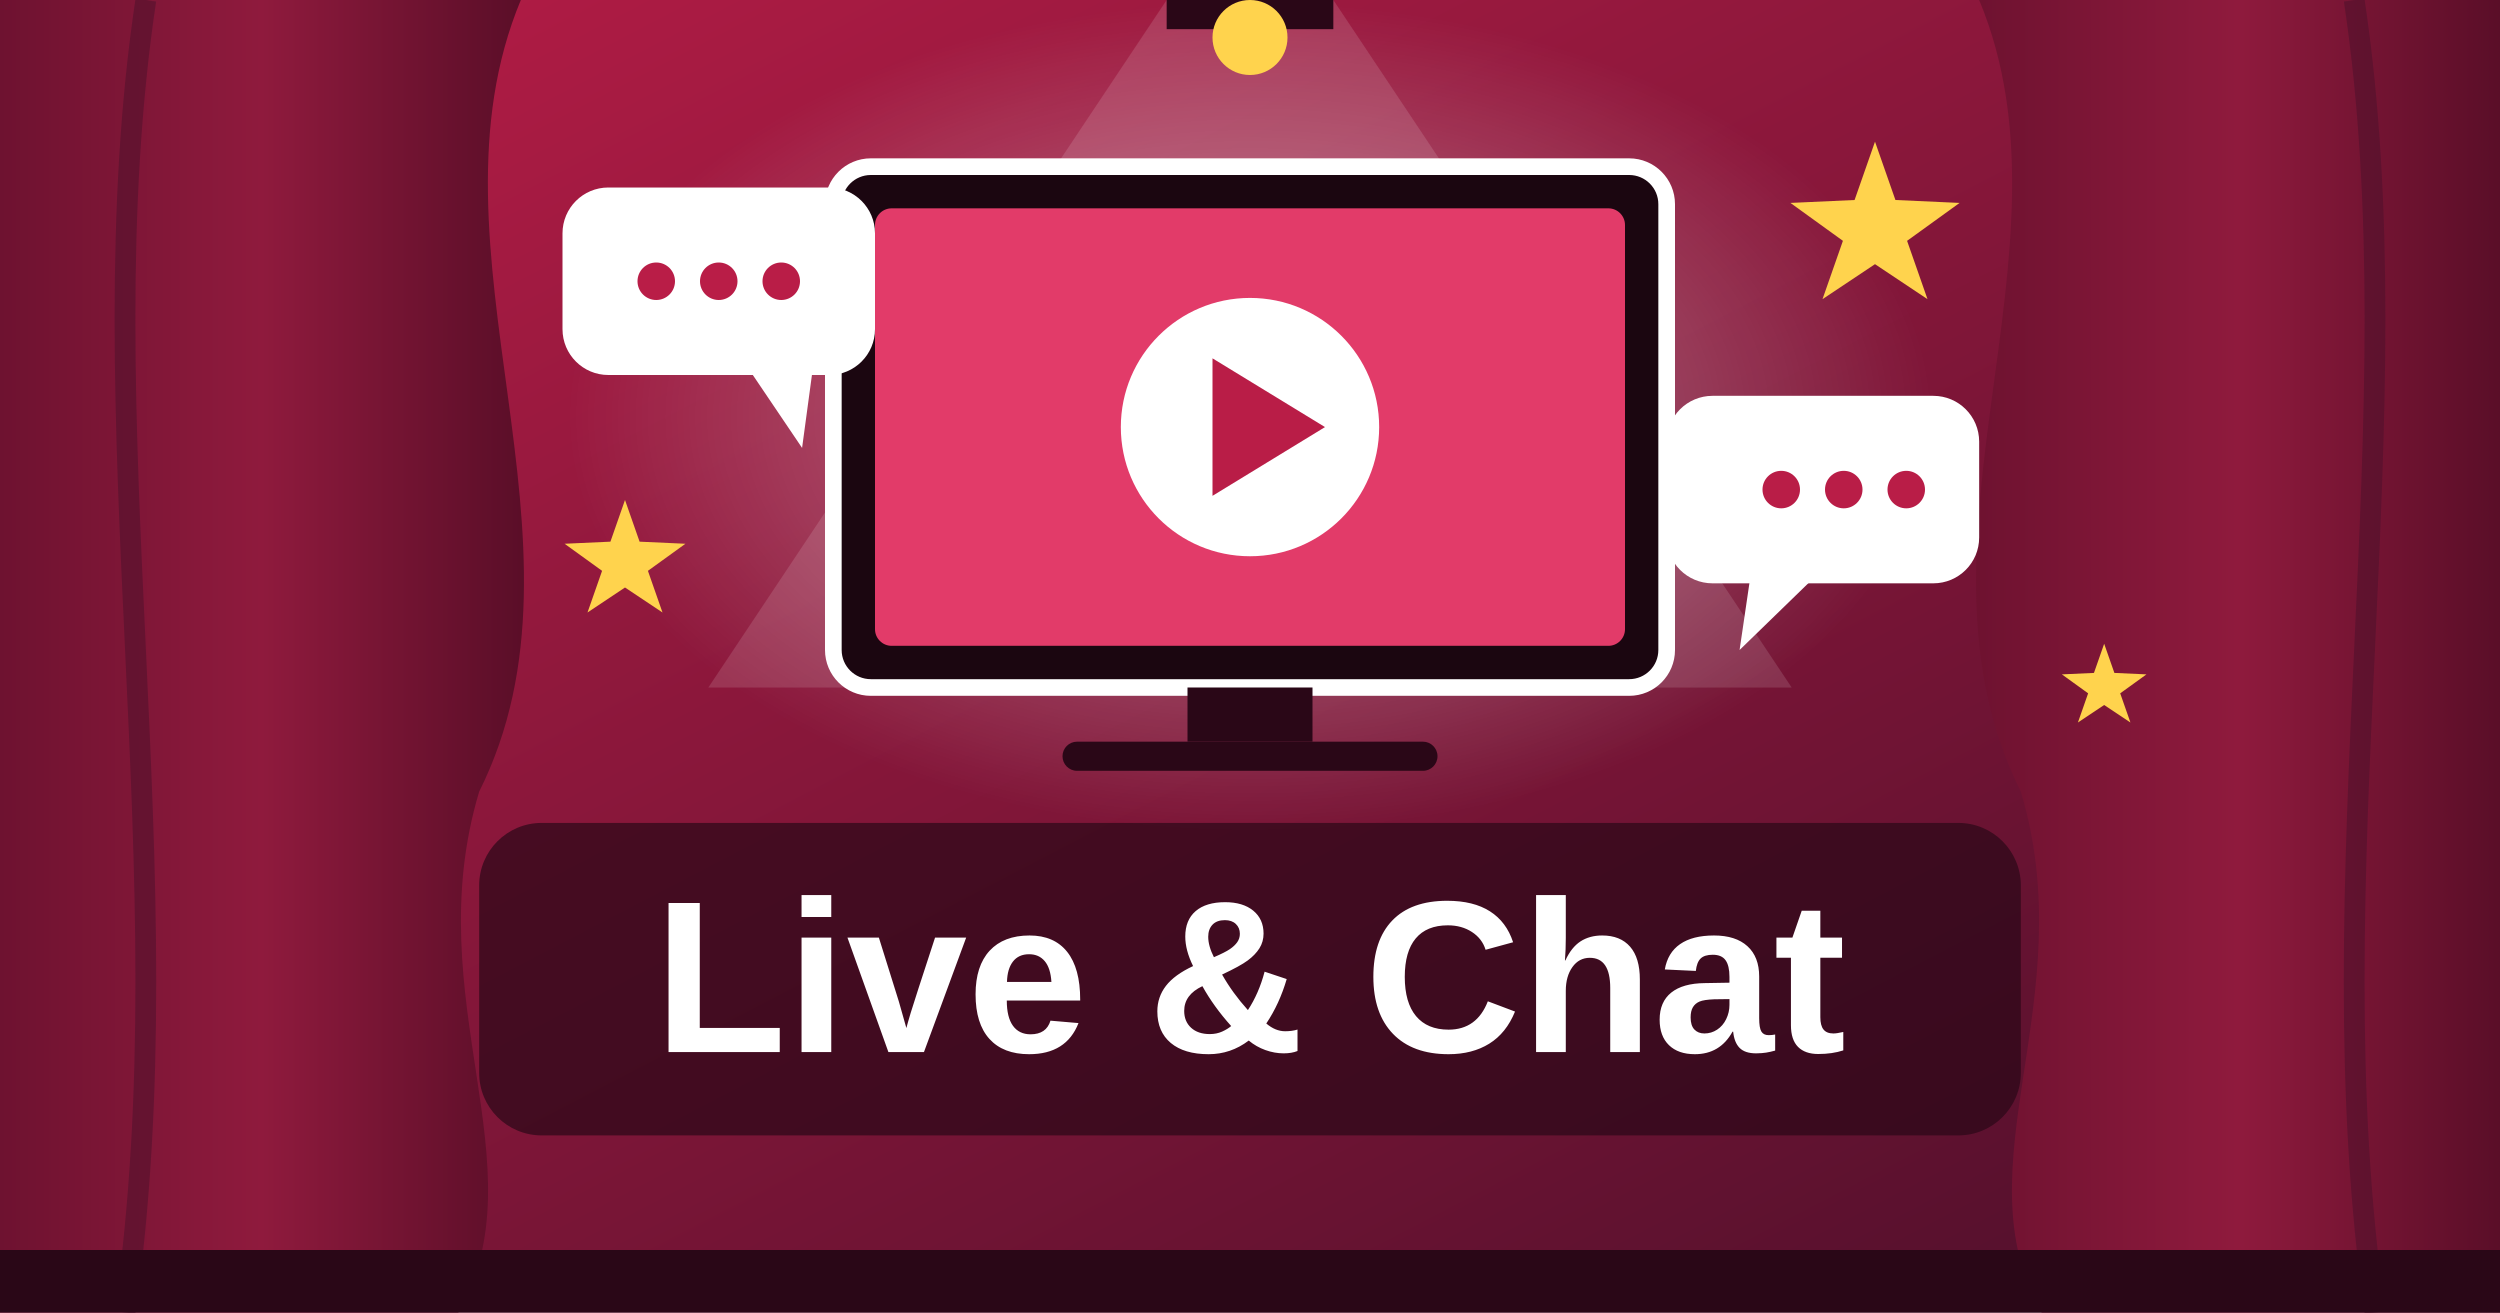
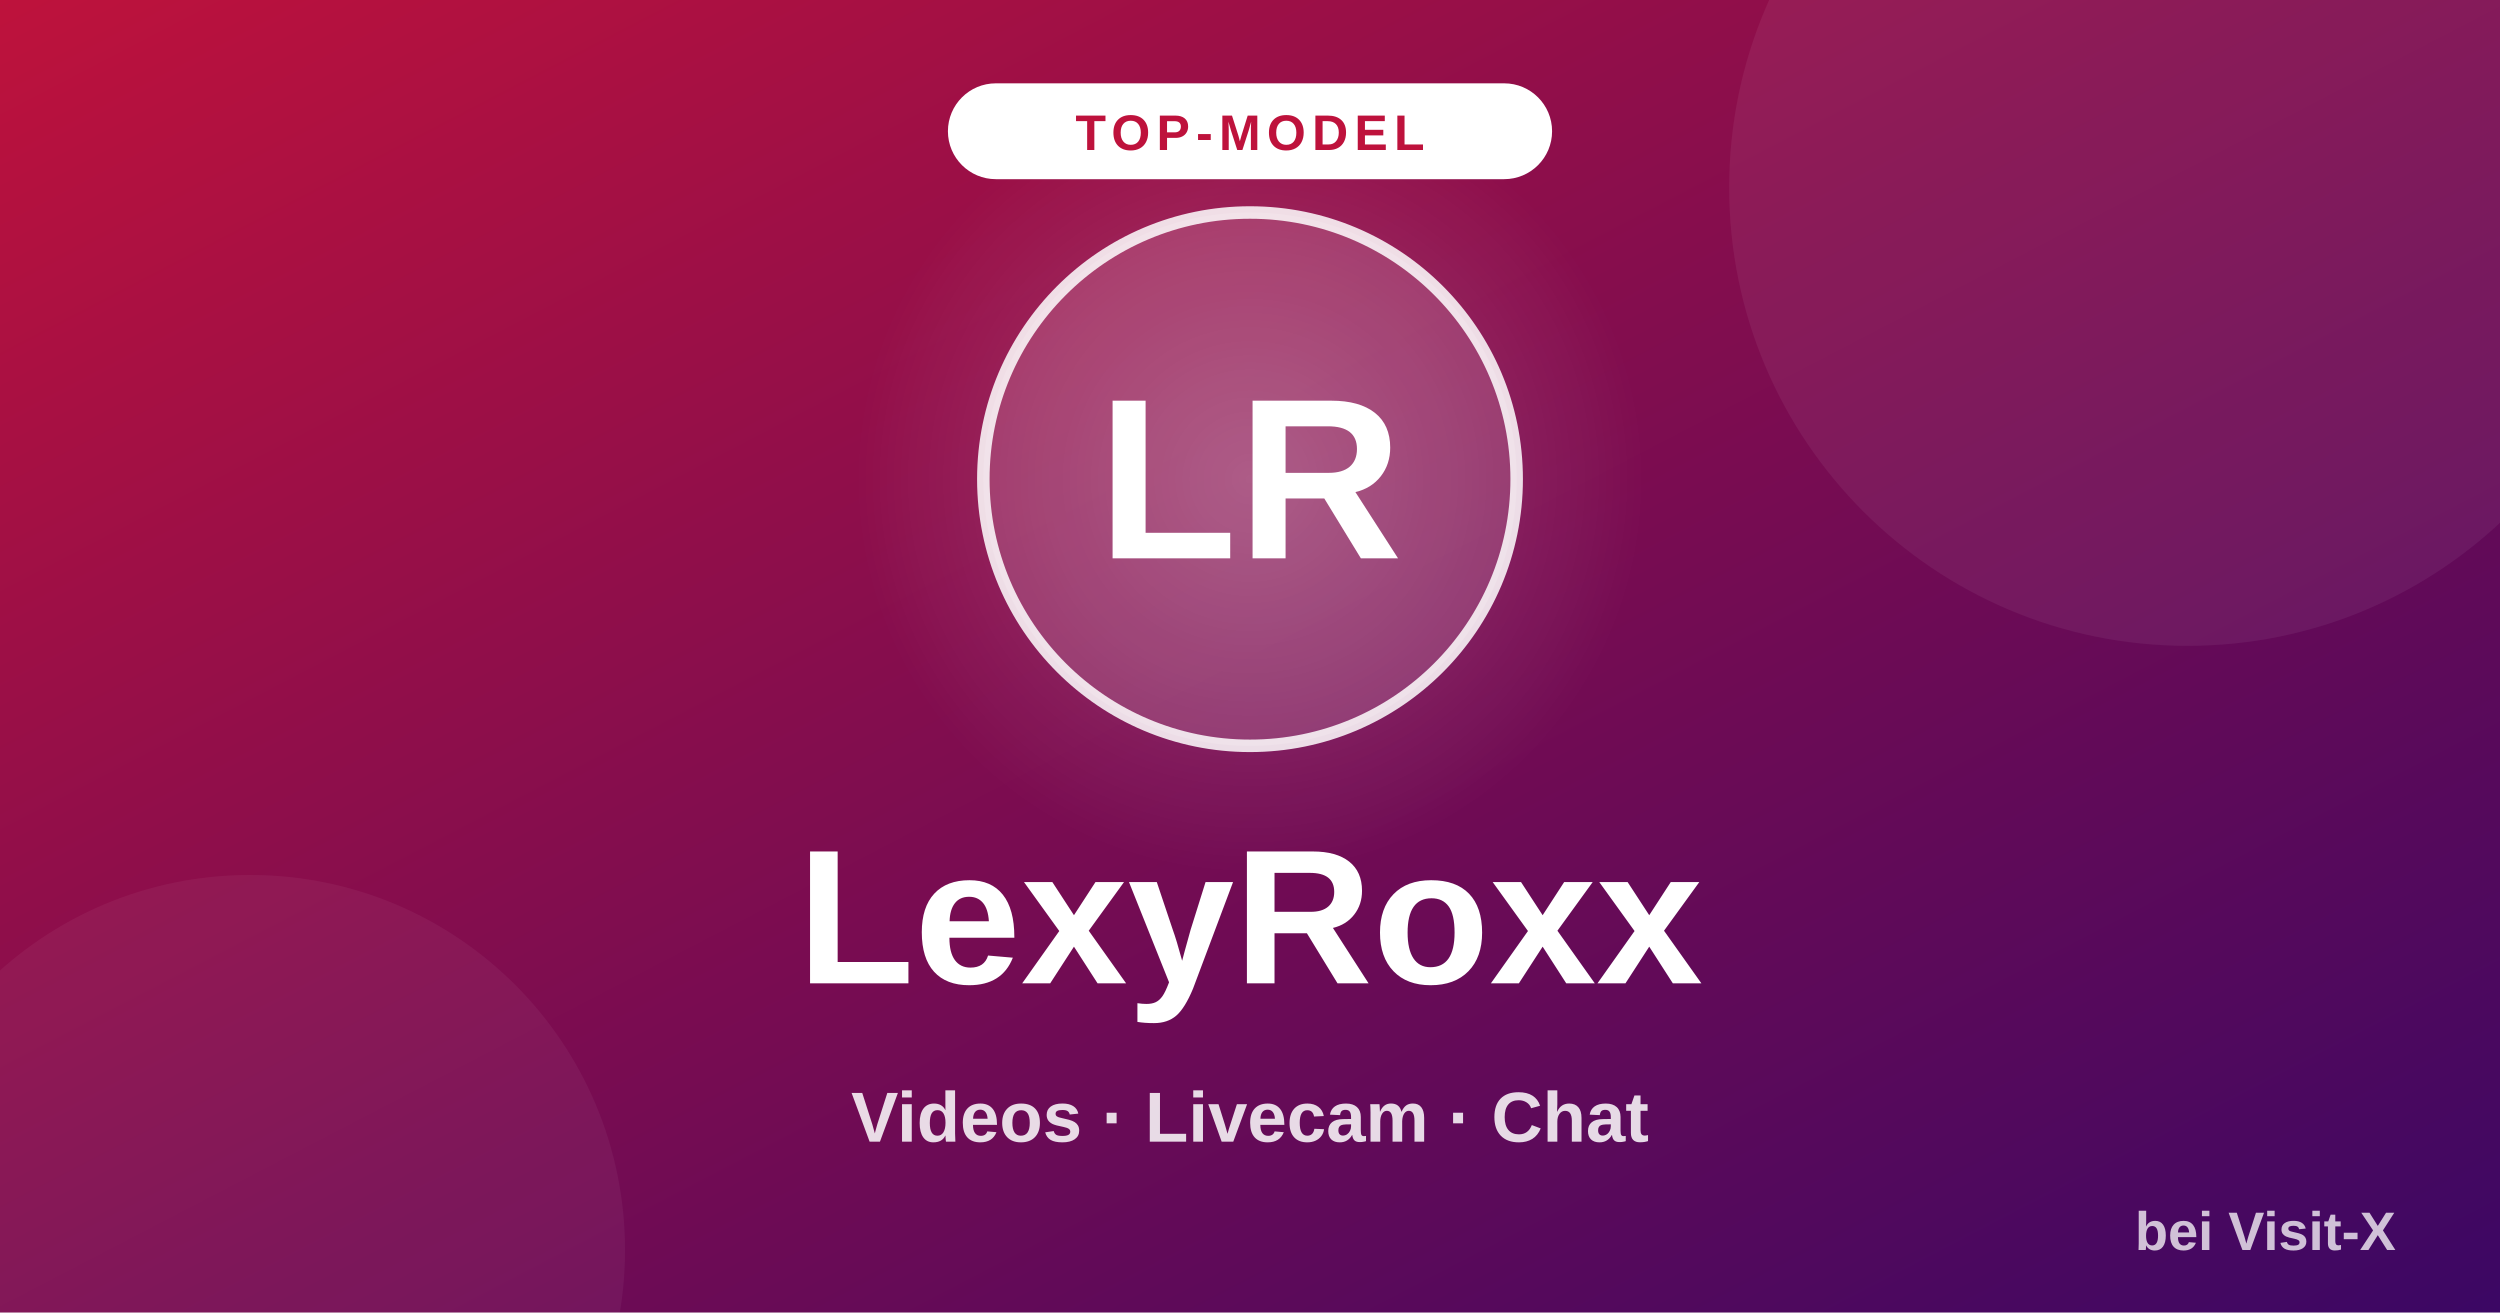
<svg xmlns="http://www.w3.org/2000/svg" viewBox="0 0 1200 630">
  <defs>
-     <linearGradient id="bg" x1="0" y1="0" x2="1" y2="1">
-       <stop offset="0" stop-color="#b91d47" />
-       <stop offset="1" stop-color="#4a0f2a" />
+     <linearGradient id="mg" x1="0" y1="0" x2="1" y2="1">
+       <stop offset="0" stop-color="#be123c" />
+       <stop offset="1" stop-color="#3b0764" />
    </linearGradient>
-     <linearGradient id="cu" x1="0" y1="0" x2="1" y2="0">
-       <stop offset="0" stop-color="#6e1230" />
-       <stop offset="0.5" stop-color="#8f1a3d" />
-       <stop offset="1" stop-color="#5a0e28" />
-     </linearGradient>
-     <radialGradient id="gl" cx="0.5" cy="0.5" r="0.5">
-       <stop offset="0" stop-color="#ffffff" stop-opacity="0.45" />
-       <stop offset="1" stop-color="#ffffff" stop-opacity="0" />
+     <radialGradient id="mh" cx=".5" cy=".5" r=".5">
+       <stop offset="0" stop-color="#fff" stop-opacity=".22" />
+       <stop offset="1" stop-color="#fff" stop-opacity="0" />
    </radialGradient>
  </defs>
-   <rect width="1200" height="630" fill="url(#bg)" />
-   <polygon points="560,0 640,0 860,330 340,330" fill="#ffffff" opacity="0.13" />
-   <ellipse cx="600" cy="200" rx="330" ry="200" fill="url(#gl)" />
-   <rect x="560" y="0" width="80" height="14" fill="#2a0717" />
-   <circle cx="600" cy="18" r="18" fill="#ffd34d" />
-   <rect x="400" y="80" width="400" height="250" rx="18" fill="#1b0610" stroke="#ffffff" stroke-width="8" />
-   <rect x="420" y="100" width="360" height="210" rx="8" fill="#e23b69" />
-   <circle cx="600" cy="205" r="62" fill="#ffffff" />
-   <polygon points="582,172 582,238 636,205" fill="#b91d47" />
-   <rect x="570" y="330" width="60" height="26" fill="#2a0717" />
-   <rect x="510" y="356" width="180" height="14" rx="7" fill="#2a0717" />
-   <path d="M0,0 H250 C200,120 290,260 230,380 C200,480 260,560 220,630 H0 Z" fill="url(#cu)" />
-   <path d="M1200,0 H950 C1000,120 910,260 970,380 C1000,480 940,560 980,630 H1200 Z" fill="url(#cu)" />
-   <path d="M70,0 C40,200 90,420 60,630" stroke="#4a0f2a" stroke-width="10" fill="none" opacity="0.5" />
-   <path d="M1130,0 C1160,200 1110,420 1140,630" stroke="#4a0f2a" stroke-width="10" fill="none" opacity="0.5" />
-   <g fill="#ffffff">
-     <rect x="270" y="90" width="150" height="90" rx="22" />
-     <polygon points="360,178 390,178 385,215" />
-     <rect x="800" y="190" width="150" height="90" rx="22" />
-     <polygon points="840,278 870,278 835,312" />
-   </g>
-   <g fill="#b91d47">
-     <circle cx="315" cy="135" r="9" />
-     <circle cx="345" cy="135" r="9" />
-     <circle cx="375" cy="135" r="9" />
-     <circle cx="855" cy="235" r="9" />
-     <circle cx="885" cy="235" r="9" />
-     <circle cx="915" cy="235" r="9" />
-   </g>
-   <g fill="#ffd34d">
-     <polygon transform="translate(900,110) scale(1.4)" points="0,-30 7,-10 29,-9 11,4 18,24 0,12 -18,24 -11,4 -29,-9 -7,-10" />
-     <polygon transform="translate(300,270)" points="0,-30 7,-10 29,-9 11,4 18,24 0,12 -18,24 -11,4 -29,-9 -7,-10" />
-     <polygon transform="translate(1010,330) scale(0.7)" points="0,-30 7,-10 29,-9 11,4 18,24 0,12 -18,24 -11,4 -29,-9 -7,-10" />
-   </g>
-   <rect x="0" y="600" width="1200" height="30" fill="#2a0717" />
-   <rect x="230" y="395" width="740" height="150" rx="30" fill="#2a0717" opacity="0.7" />
-   <text x="600" y="505" font-family="system-ui,Arial,sans-serif" font-weight="800" font-size="104" fill="#ffffff" text-anchor="middle">Live &amp; Chat</text>
+   <rect width="1200" height="630" fill="url(#mg)" />
+   <circle cx="1050" cy="90" r="220" fill="#fff" fill-opacity=".06" />
+   <circle cx="120" cy="600" r="180" fill="#fff" fill-opacity=".05" />
+   <circle cx="600" cy="230" r="190" fill="url(#mh)" />
+   <circle cx="600" cy="230" r="128" fill="#fff" fill-opacity=".14" stroke="#fff" stroke-opacity=".85" stroke-width="6" />
+   <text x="600" y="268" text-anchor="middle" font-size="110" font-weight="800" fill="#fff" font-family="system-ui,Arial,sans-serif">LR</text>
+   <rect x="455" y="40" width="290" height="46" rx="23" fill="#fff" />
+   <text x="600" y="72" text-anchor="middle" font-size="24" font-weight="800" fill="#be123c" letter-spacing="3" font-family="system-ui,Arial,sans-serif">TOP-MODEL</text>
+   <text x="600" y="472" text-anchor="middle" font-size="92" font-weight="800" fill="#fff" font-family="system-ui,Arial,sans-serif">LexyRoxx</text>
+   <text x="600" y="548" text-anchor="middle" font-size="34" font-weight="600" fill="#fff" fill-opacity=".85" font-family="system-ui,Arial,sans-serif">Videos · Livecam · Chat</text>
+   <text x="1150" y="600" text-anchor="end" font-size="26" font-weight="700" fill="#fff" fill-opacity=".75" font-family="system-ui,Arial,sans-serif">bei Visit-X</text>
</svg>
